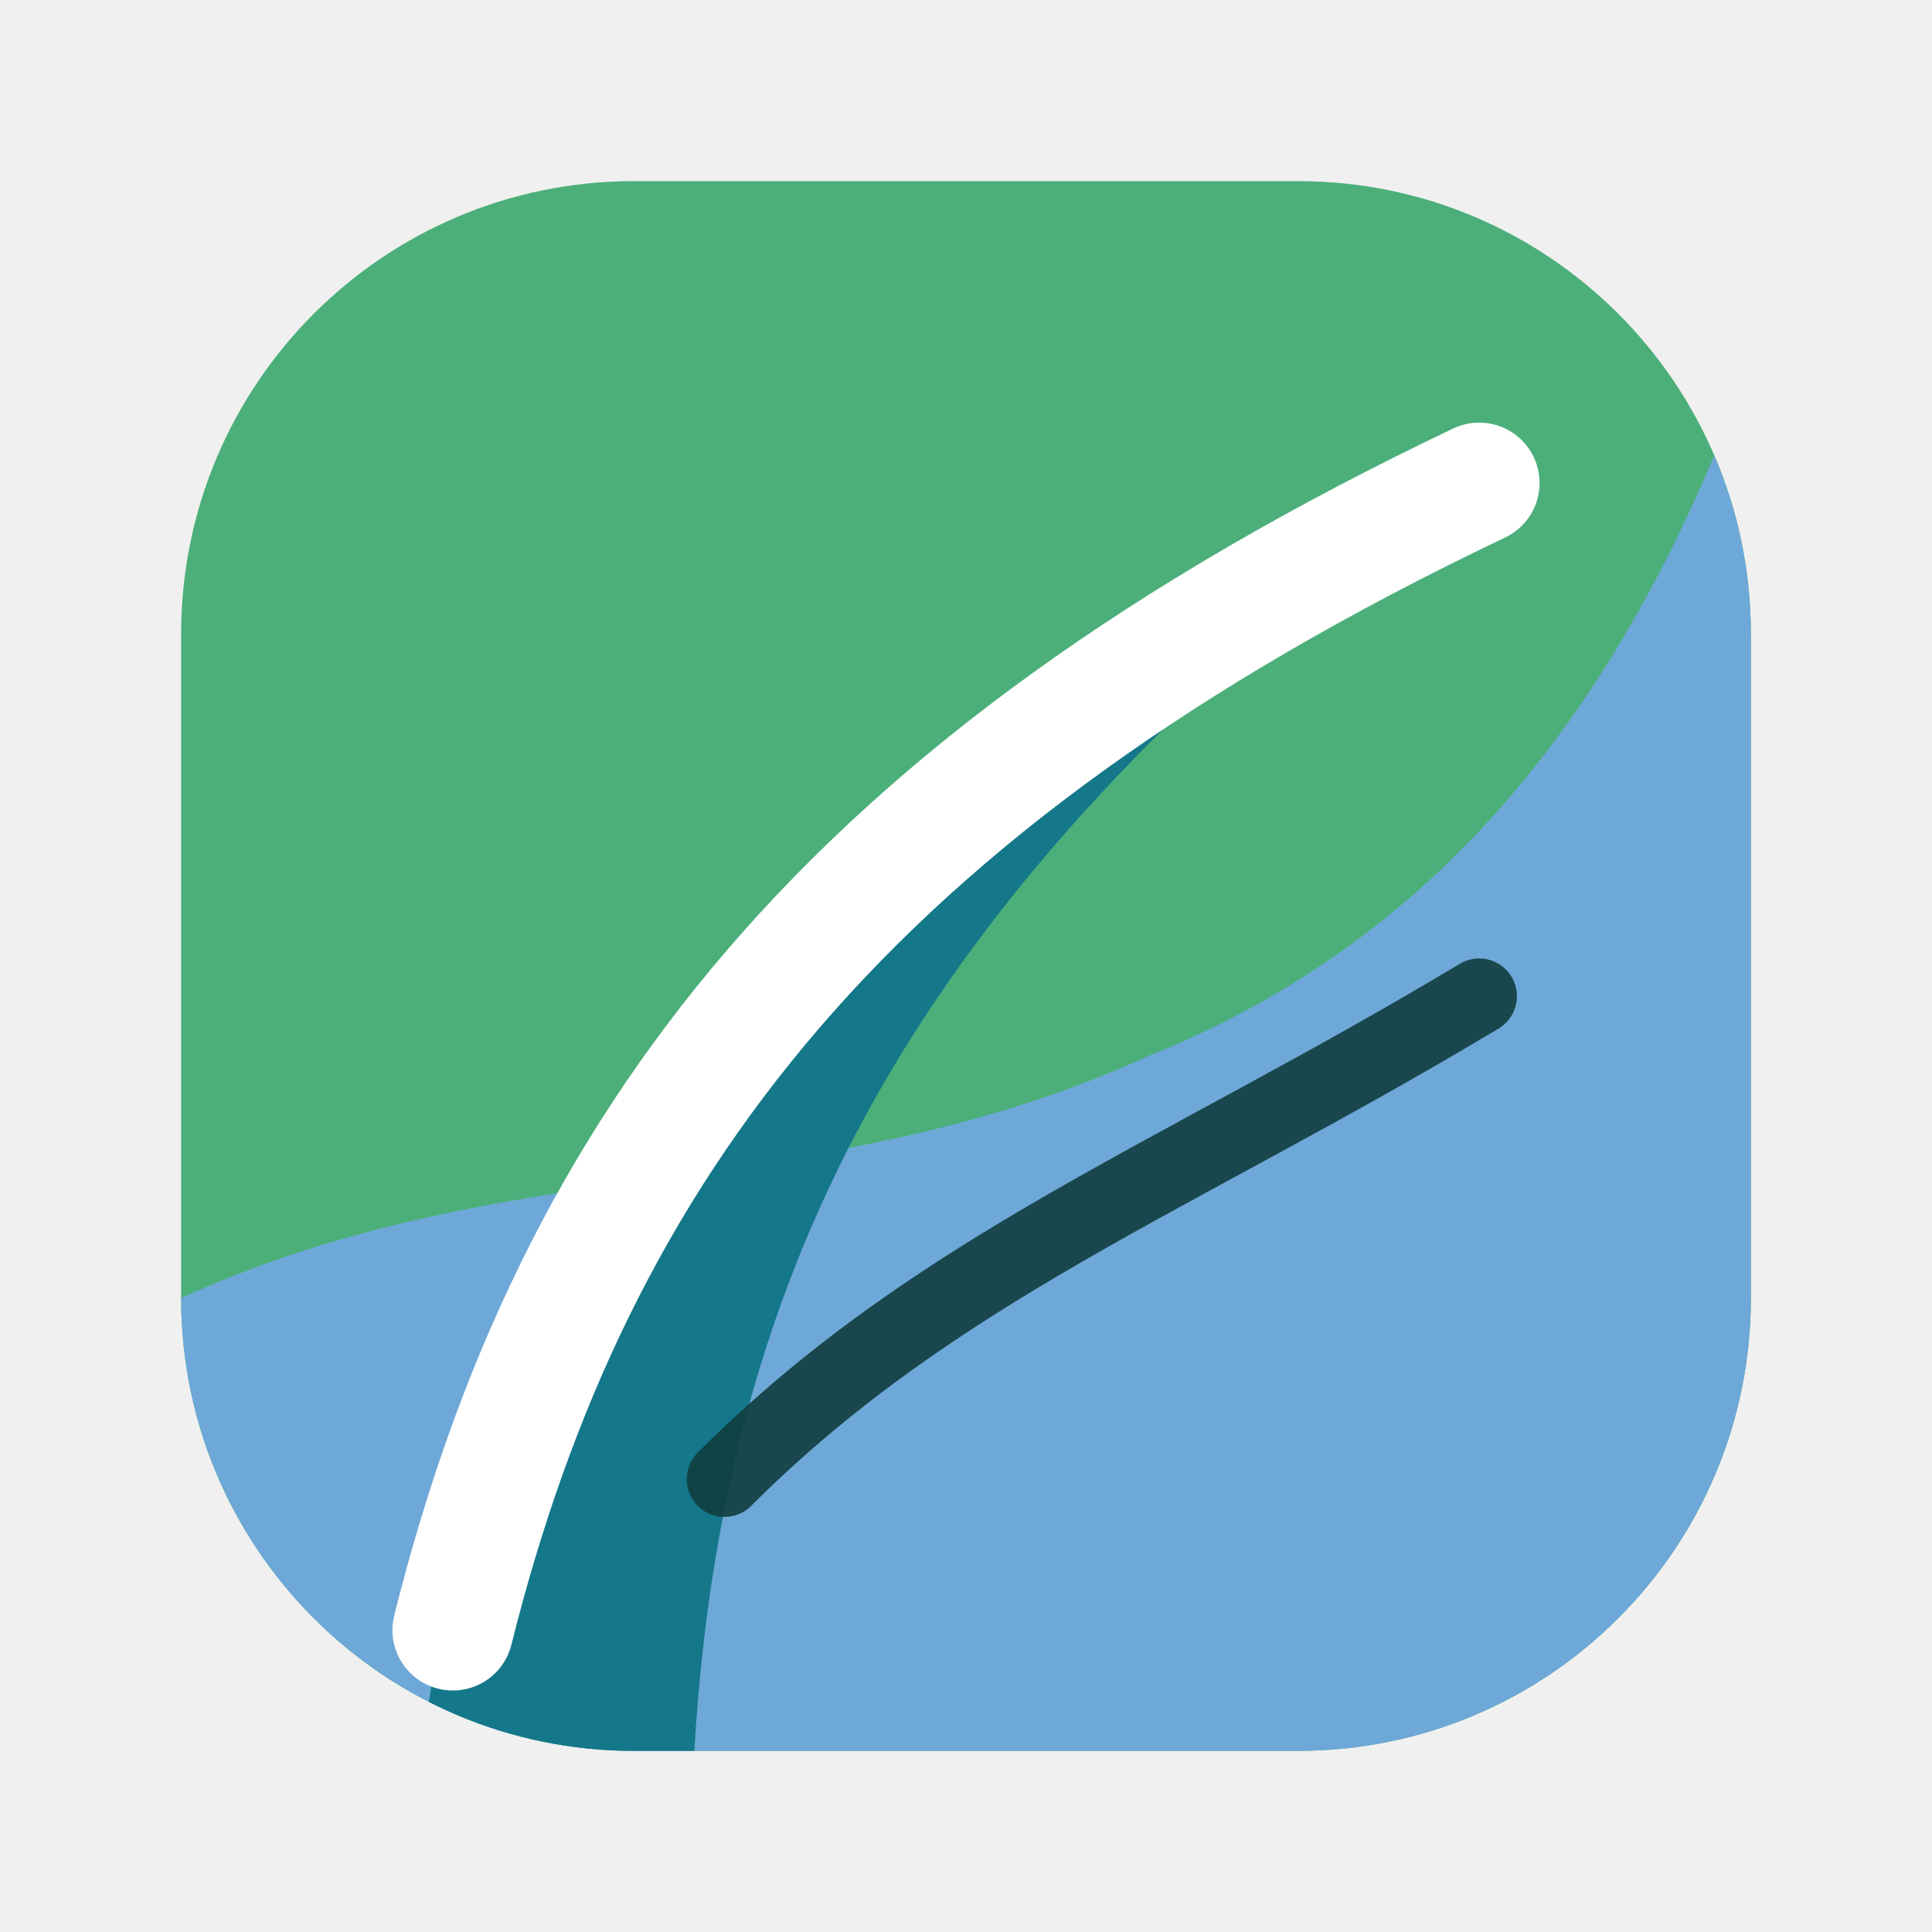
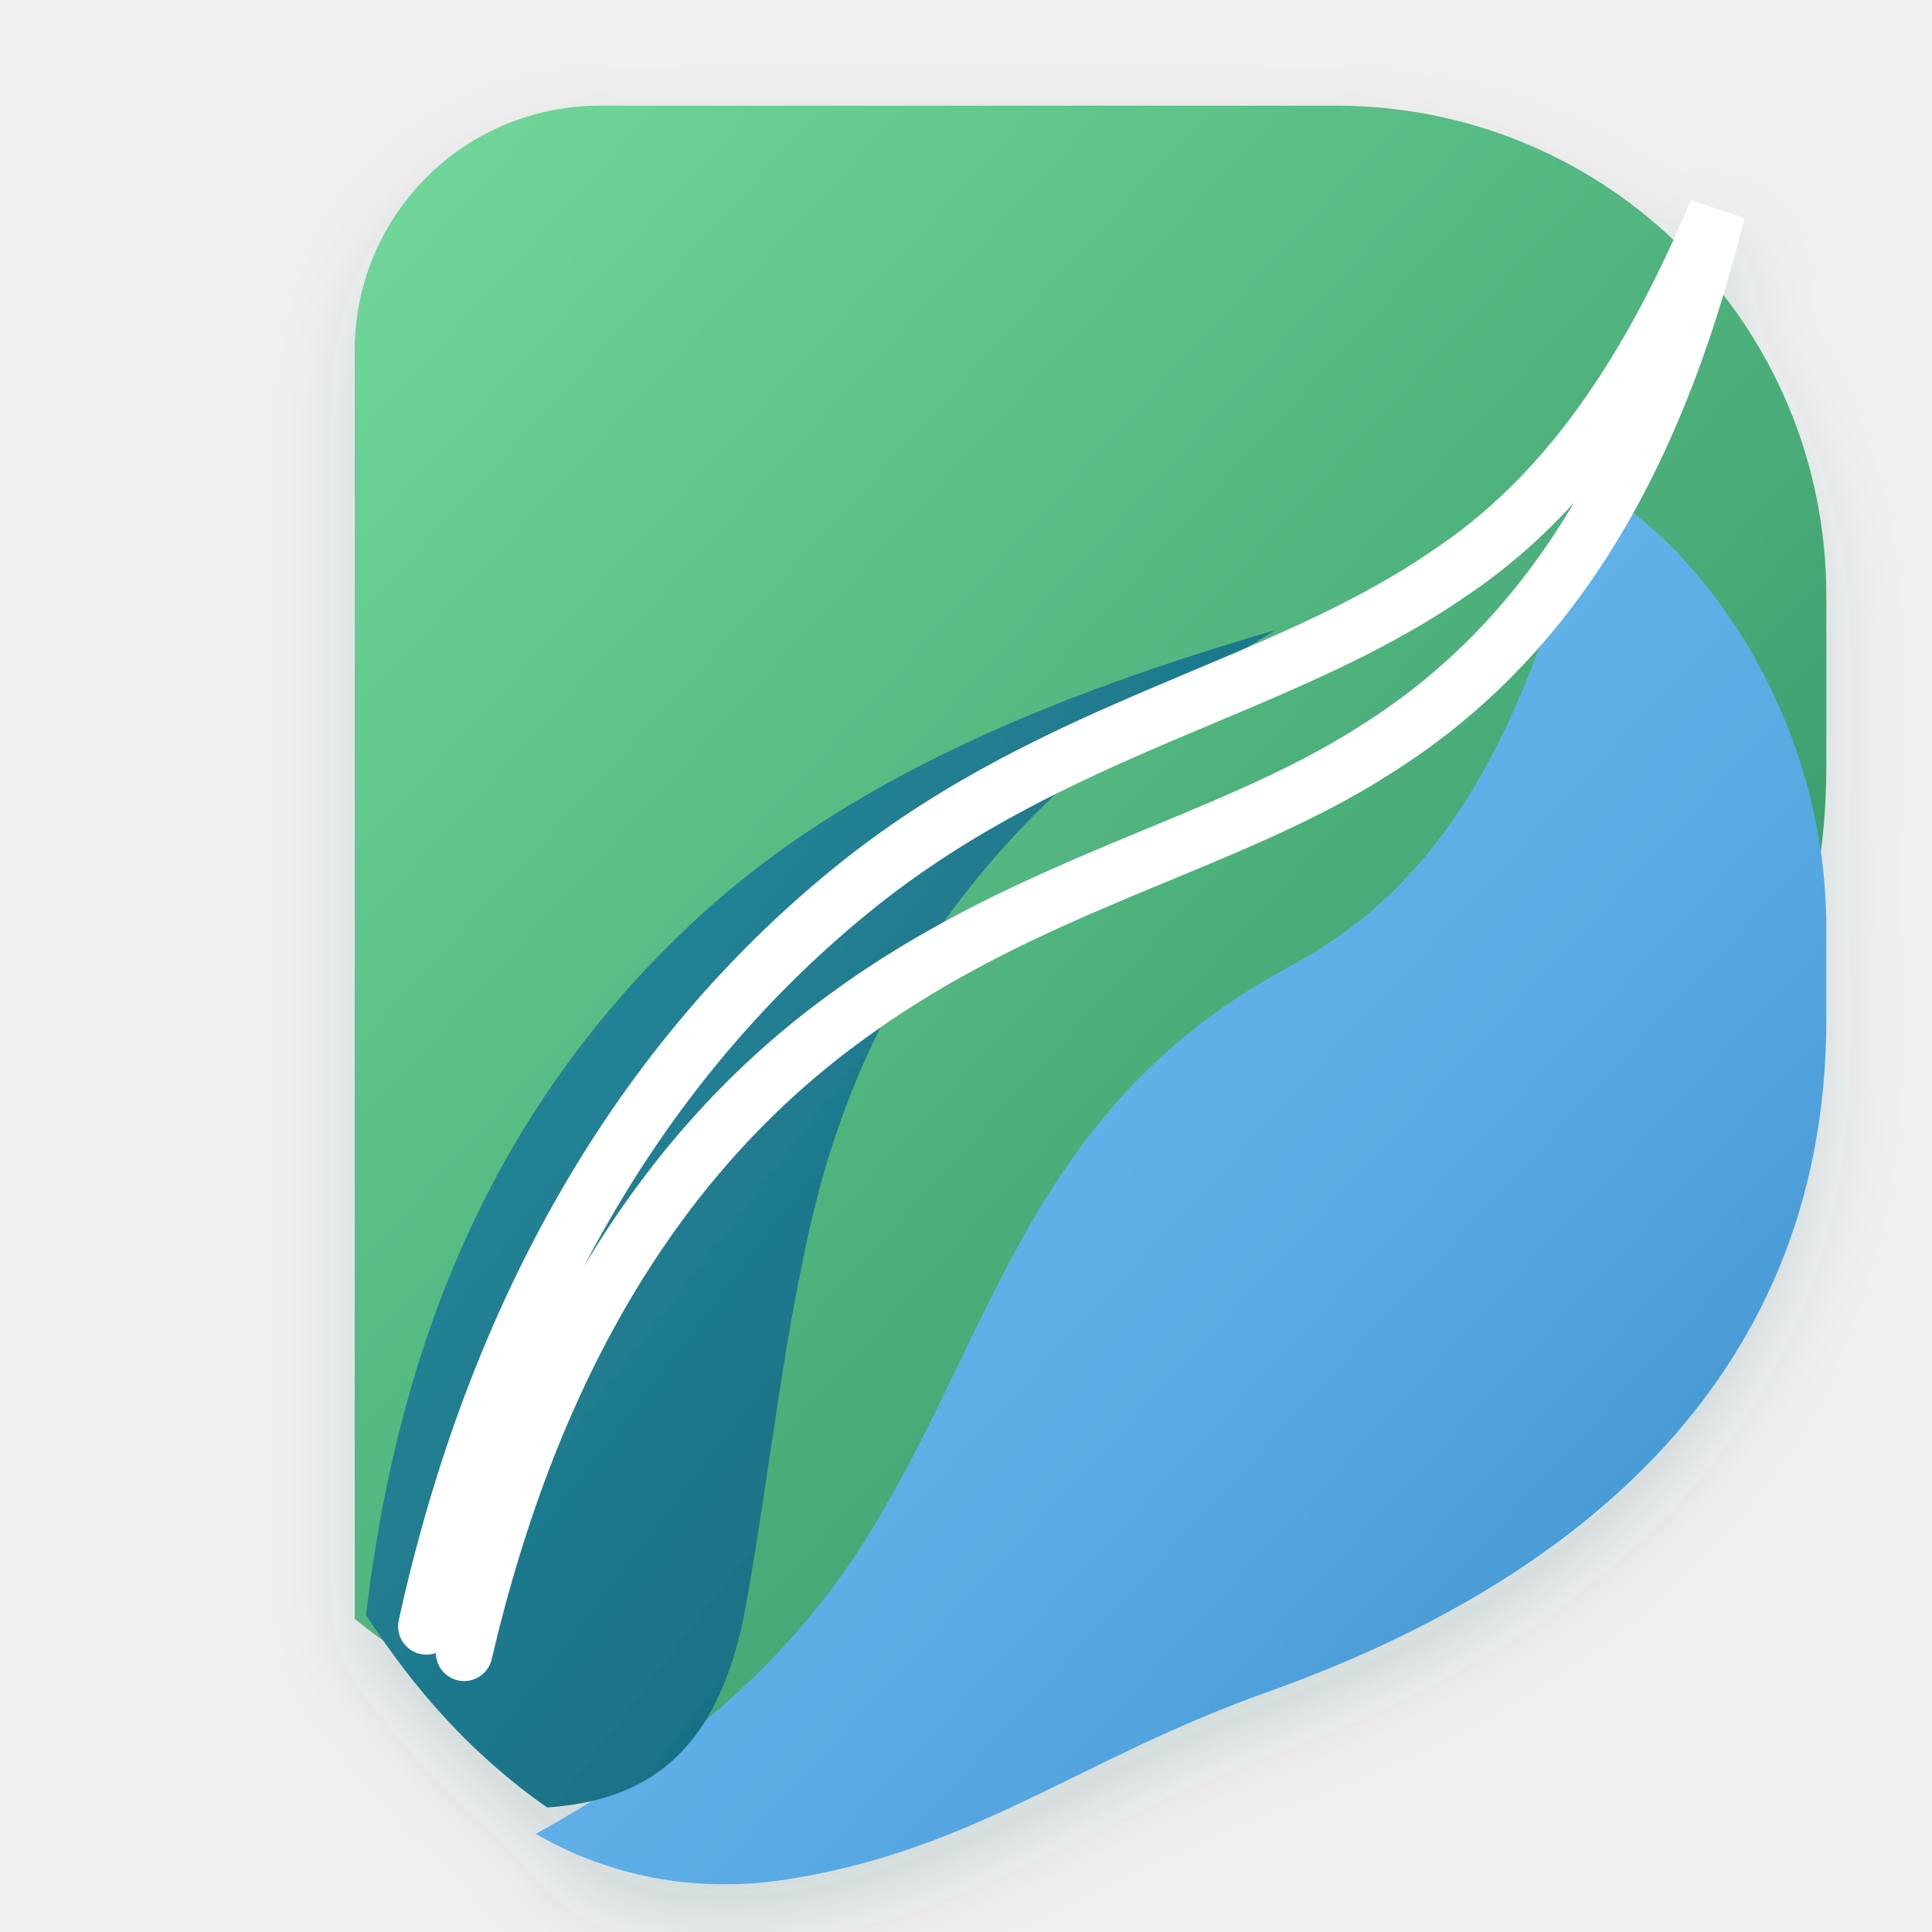
- <svg xmlns="http://www.w3.org/2000/svg" viewBox="0 0 64 64" role="img" aria-labelledby="title description">
+ <svg xmlns="http://www.w3.org/2000/svg" viewBox="0 0 512 512" role="img" aria-labelledby="title desc">
  <defs>
-     <clipPath id="mark-boundary">
-       <rect x="6" y="6" width="52" height="52" rx="15" />
-     </clipPath>
+     <linearGradient id="green" x1="0" y1="0" x2="1" y2="1">
+       <stop offset="0" stop-color="#73D99C" />
+       <stop offset="0.55" stop-color="#4CAF7A" />
+       <stop offset="1" stop-color="#238760" />
+     </linearGradient>
+     <linearGradient id="blue" x1="0.05" y1="0.05" x2="0.95" y2="0.95">
+       <stop offset="0" stop-color="#78C4F2" />
+       <stop offset="0.62" stop-color="#58A9E3" />
+       <stop offset="1" stop-color="#3C8EC9" />
+     </linearGradient>
+     <linearGradient id="teal" x1="0" y1="0" x2="1" y2="1">
+       <stop offset="0" stop-color="#2E91A2" />
+       <stop offset="1" stop-color="#0E6077" />
+     </linearGradient>
+     <filter id="soft" x="-20%" y="-20%" width="140%" height="145%">
+       <feDropShadow dx="0" dy="10" stdDeviation="10" flood-color="#0F3D3E" flood-opacity=".14" />
+     </filter>
  </defs>
-   <g clip-path="url(#mark-boundary)">
-     <rect x="6" y="6" width="52" height="52" rx="15" fill="#4CAF7A" />
-     <path d="M6 43c11-5 21-3 32-8 10-4 16-12 20-23v46H6Z" fill="#6EA8D8" />
-     <path d="M14 58c2-17 10-31 34-42-17 13-24 25-25 42Z" fill="#14778A" />
-     <path d="M15 54c4-16 13-28 34-38" fill="none" stroke="#FFFFFF" stroke-width="4" stroke-linecap="round" />
-     <path d="M24 49c7-7 15-10 25-16" fill="none" stroke="#0F3D3E" stroke-width="2.5" stroke-linecap="round" opacity=".9" />
+   <g filter="url(#soft)">
+     <path d="M94 93c0-36 29-65 65-65h195c72 0 130 58 130 130v45c0 90-65 143-132 169-55 21-80 57-141 79-43 16-84 5-117-22V93z" fill="url(#green)" />
+     <path d="M421 128c31 17 63 63 63 118v24c0 99-72 151-147 178-51 18-78 42-128 50-25 4-48-1-67-12 34-19 65-42 88-79 34-55 43-114 112-151 37-20 61-55 79-128z" fill="url(#blue)" />
+     <path d="M145 479c-20-14-35-31-48-51 9-76 36-136 86-183 36-34 86-58 155-78-70 42-104 89-120 145-10 36-14 80-21 117-7 33-23 48-52 50z" fill="url(#teal)" />
+     <path d="M113 431c18-82 56-150 115-197 53-42 111-51 156-82 30-20 52-51 71-96-17 69-46 115-91 143-39 25-91 35-139 70-50 36-84 92-102 169" fill="none" stroke="#FFFFFF" stroke-width="15" stroke-linecap="round" />
  </g>
</svg>
